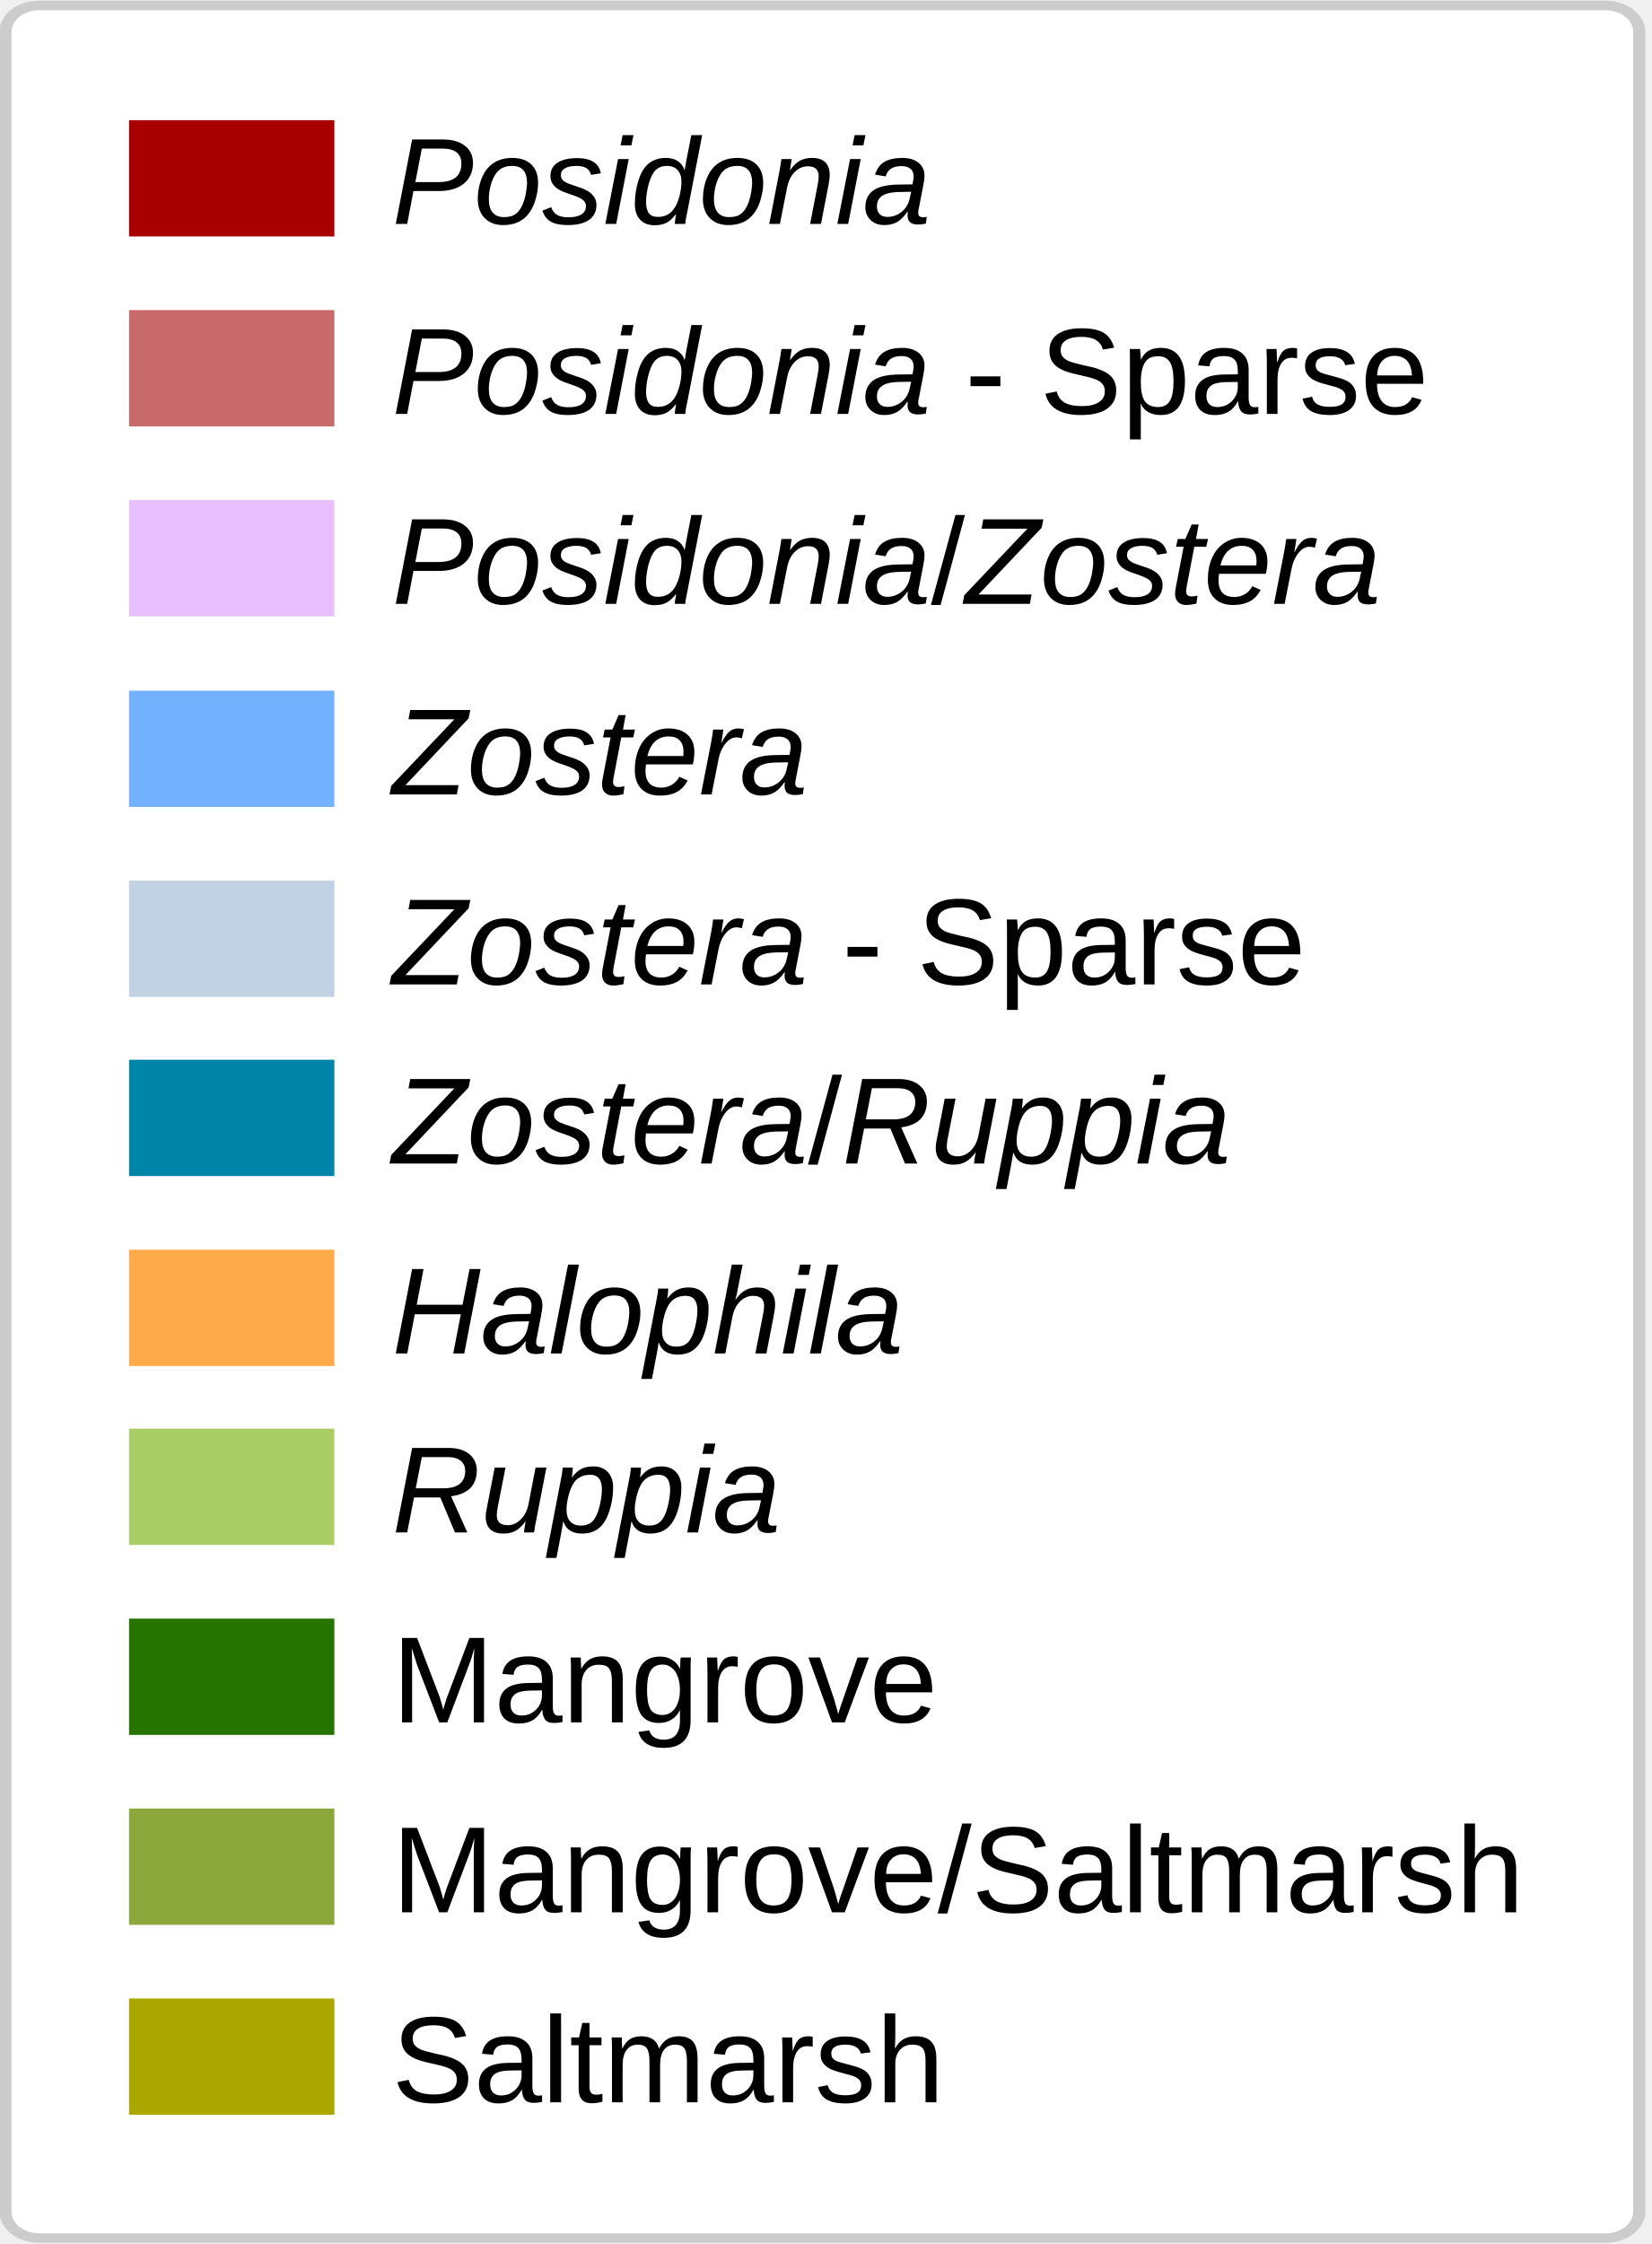
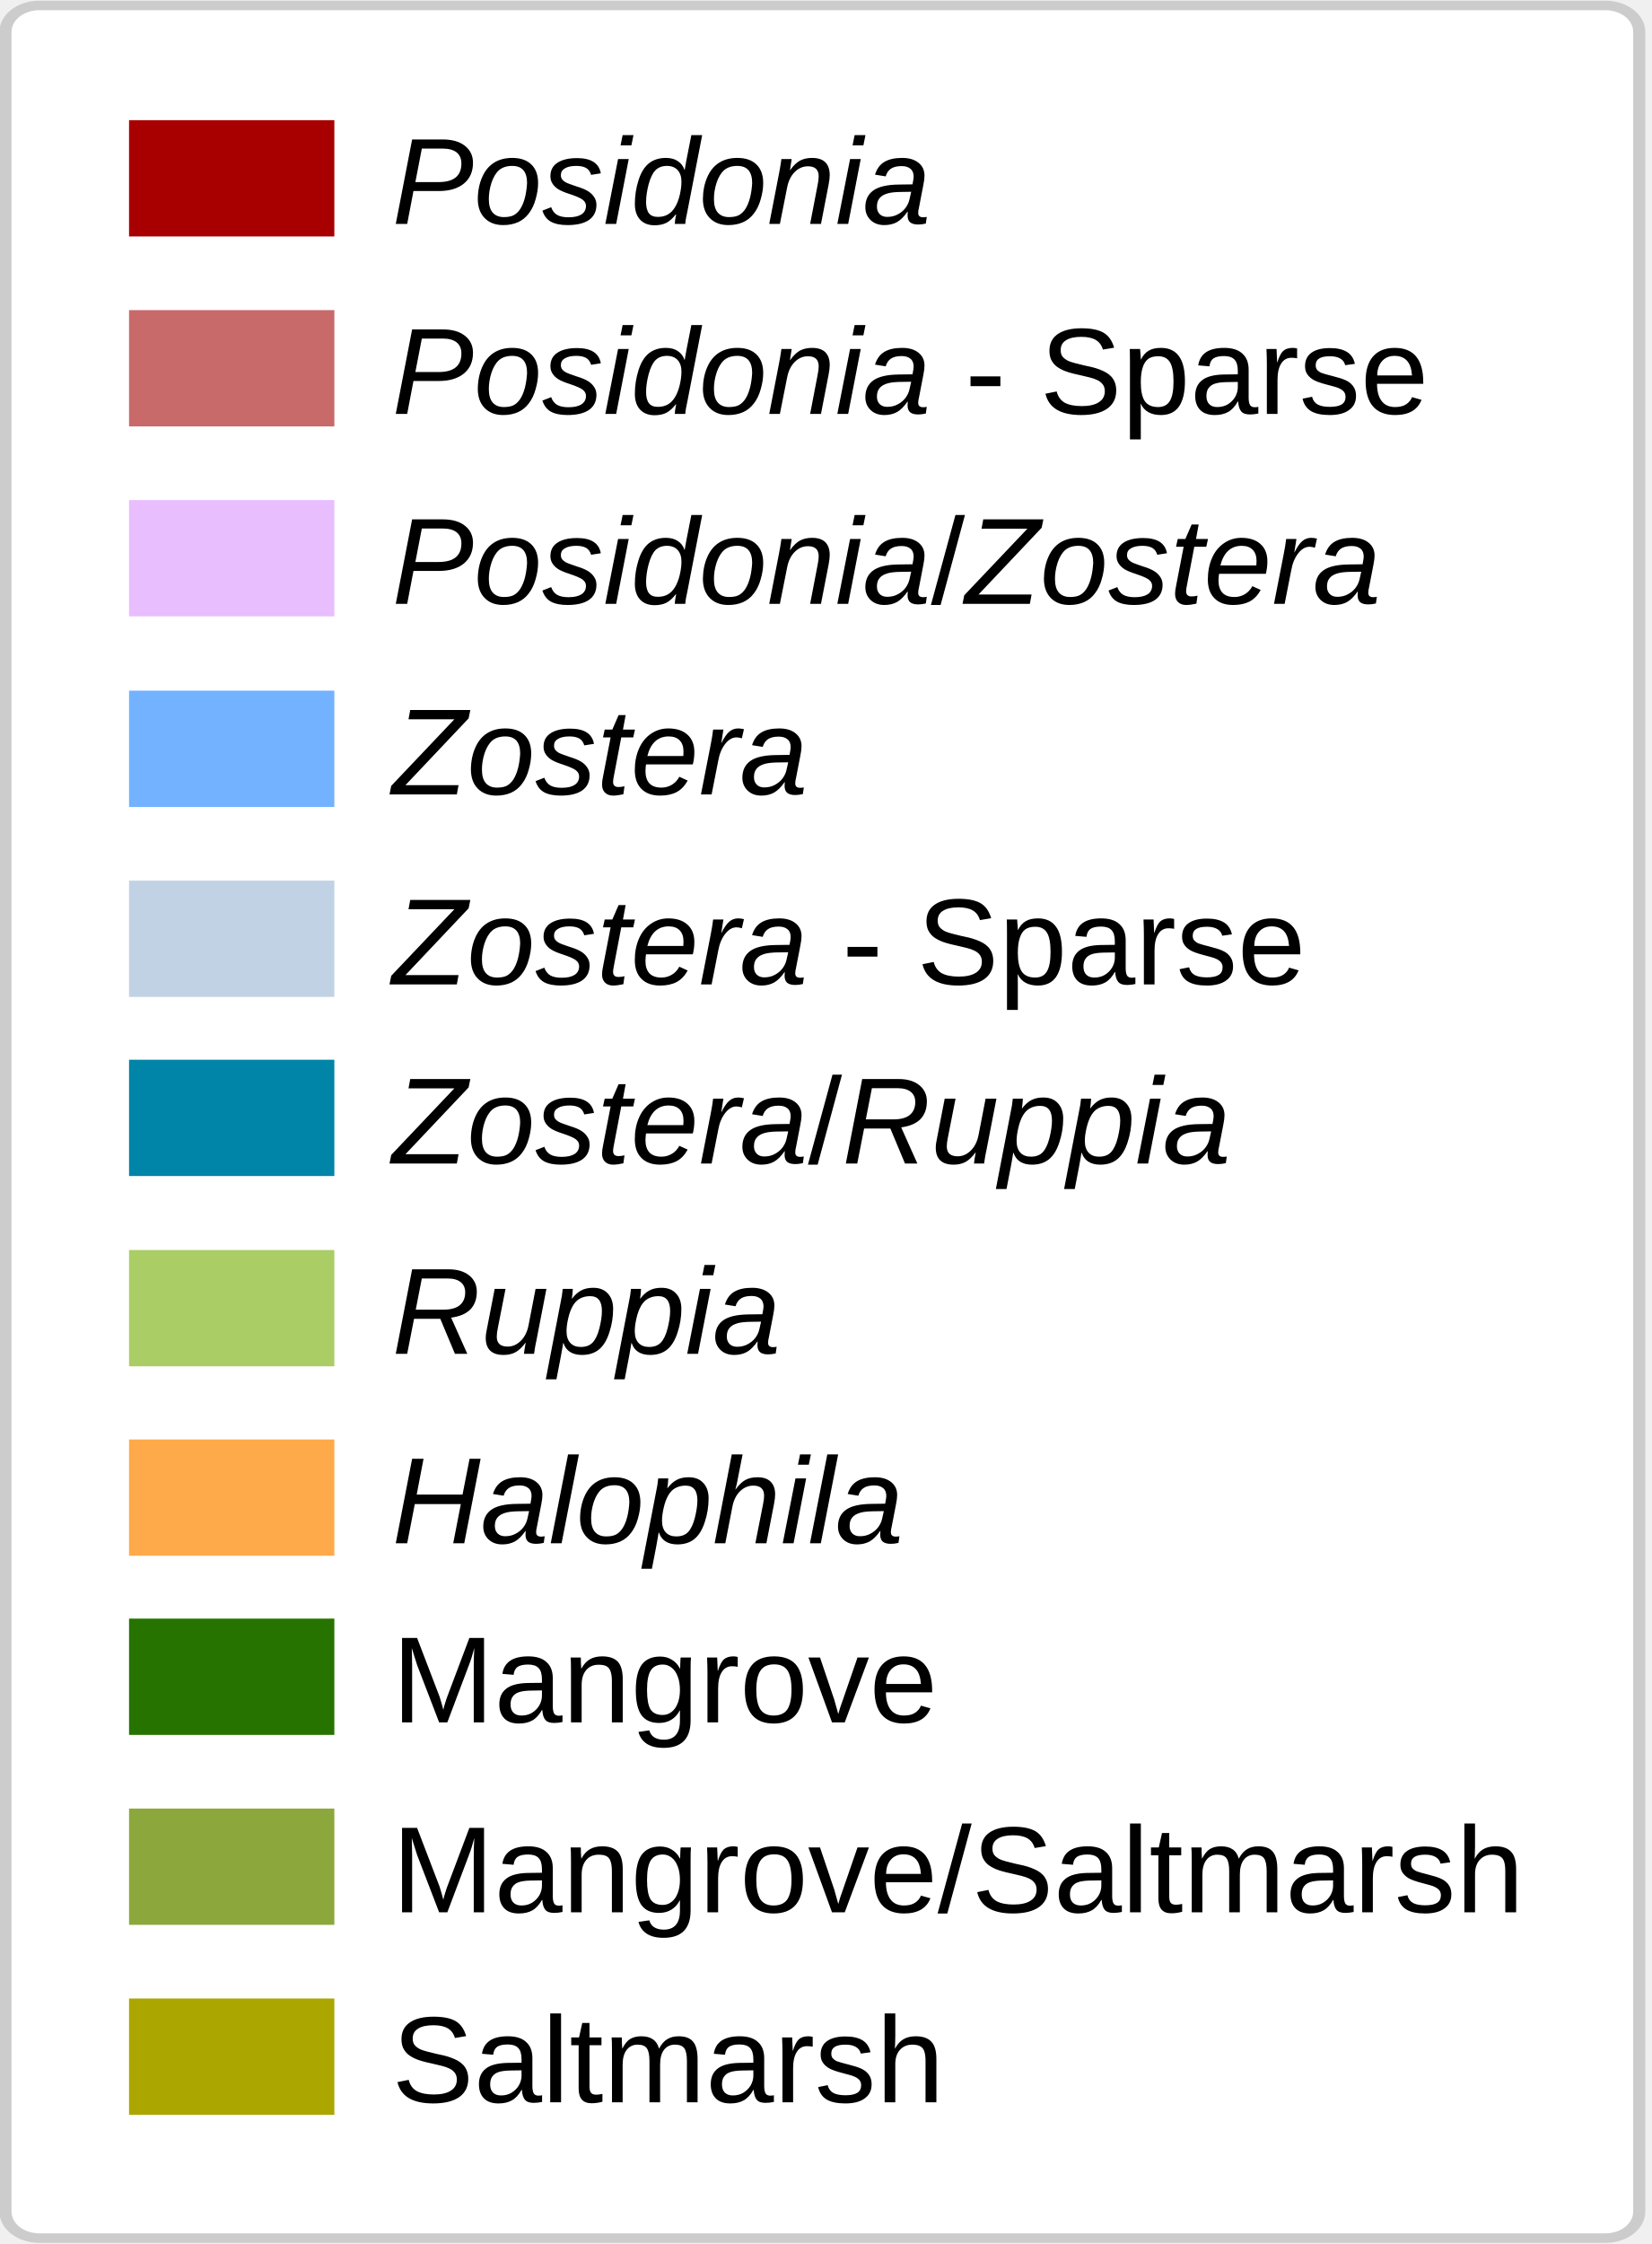
<svg xmlns="http://www.w3.org/2000/svg" width="100%" height="100%" viewBox="0 0 148 201" version="1.1" xml:space="preserve" style="fill-rule:evenodd;clip-rule:evenodd;stroke-linecap:square;stroke-linejoin:bevel;">
  <g transform="matrix(0.923441,0,0,0.923441,11.5614,10.7633)">
    <path d="M0.001,0L19.921,0L19.921,11.28L0.001,11.28L0.001,0" style="fill:rgb(168,0,0);stroke:rgb(168,0,0);stroke-width:0.74px;" />
  </g>
  <g transform="matrix(1.09068,0,0,1.09068,35.1199,20.0589)">
    <g transform="matrix(10.08,0,0,10.08,44.2723,0)">
        </g>
    <text x="0px" y="0px" style="font-family:'ArialMT', 'Arial', sans-serif;font-size:10.08px;">Posidonia</text>
  </g>
  <g transform="matrix(0.923441,0,0,0.923441,11.5614,27.7779)">
    <path d="M0.001,0L19.921,0L19.921,11.28L0.001,11.28L0.001,0" style="fill:rgb(200,106,106);stroke:rgb(200,106,106);stroke-width:0.24px;" />
  </g>
  <g transform="matrix(1.09068,0,0,1.09068,35.1199,37.0735)">
    <g transform="matrix(10.08,0,0,10.08,85.1681,0)">
        </g>
    <text x="0px" y="0px" style="font-family:'ArialMT', 'Arial', sans-serif;font-size:10.08px;">Posidonia - Sparse</text>
  </g>
  <g transform="matrix(0.923441,0,0,0.923441,11.5614,44.7924)">
    <path d="M0.001,0L19.921,0L19.921,11.28L0.001,11.28L0.001,0" style="fill:rgb(232,190,255);stroke:rgb(232,190,255);stroke-width:0.74px;" />
  </g>
  <g transform="matrix(1.09068,0,0,1.09068,35.1199,54.0881)">
    <g transform="matrix(10.08,0,0,10.08,81.2454,0)">
        </g>
    <text x="0px" y="0px" style="font-family:'ArialMT', 'Arial', sans-serif;font-size:10.08px;">Posidonia/Zostera</text>
  </g>
  <g transform="matrix(0.923441,0,0,0.923441,11.5614,61.8651)">
    <path d="M0.001,0L19.921,0L19.921,11.28L0.001,11.28L0.001,0" style="fill:rgb(115,178,255);stroke:rgb(115,178,255);stroke-width:0.74px;" />
  </g>
  <g transform="matrix(1.09068,0,0,1.09068,35.1199,71.1611)">
    <g transform="matrix(10.08,0,0,10.08,34.1726,0)">
        </g>
    <text x="0px" y="0px" style="font-family:'ArialMT', 'Arial', sans-serif;font-size:10.08px;">Zostera</text>
  </g>
  <g transform="matrix(0.923441,0,0,0.923441,11.5614,78.8791)">
    <path d="M0.001,0L19.921,0L19.921,11.28L0.001,11.28L0.001,0" style="fill:rgb(193,210,229);stroke:rgb(193,210,229);stroke-width:0.24px;" />
  </g>
  <g transform="matrix(1.09068,0,0,1.09068,35.1199,88.1751)">
    <g transform="matrix(10.08,0,0,10.08,68.9112,0)">
        </g>
    <text x="0px" y="0px" style="font-family:'ArialMT', 'Arial', sans-serif;font-size:10.08px;">Zostera Sparse</text>
  </g>
  <g transform="matrix(0.923441,0,0,0.923441,11.5614,94.9231)">
    <path d="M0.001,0L19.921,0L19.921,11.28L0.001,11.28L0.001,0" style="fill:rgb(0,132,168);stroke:rgb(0,132,168);stroke-width:0.74px;" />
  </g>
  <g transform="matrix(1.09068,0,0,1.09068,35.1199,104.219)">
    <g transform="matrix(10.08,0,0,10.08,68.9161,0)">
        </g>
    <text x="0px" y="0px" style="font-family:'ArialMT', 'Arial', sans-serif;font-size:10.08px;">Zostera/Ruppia</text>
  </g>
-   <g transform="matrix(0.923441,0,0,0.923441,11.5614,111.937)">
+   <g transform="matrix(0.923441,0,0,0.923441,11.5614,128.937)">
    <path d="M0.001,0L19.921,0L19.921,11.28L0.001,11.28L0.001,0" style="fill:rgb(255,170,74);stroke:rgb(255,170,0);stroke-width:0.74px;" />
  </g>
-   <g transform="matrix(1.09068,0,0,1.09068,35.1199,121.234)">
+   <g transform="matrix(1.09068,0,0,1.09068,35.1199,138.234)">
    <g transform="matrix(10.08,0,0,10.08,42.0279,0)">
        </g>
    <text x="0px" y="0px" style="font-family:'ArialMT', 'Arial', sans-serif;font-size:10.08px;">Halophila</text>
  </g>
-   <g transform="matrix(0.923441,0,0,0.923441,11.5614,127.967)">
+   <g transform="matrix(0.923441,0,0,0.923441,11.5614,111.967)">
    <path d="M0.001,0L19.921,0L19.921,11.28L0.001,11.28L0.001,0" style="fill:rgb(171,205,102);stroke:rgb(171,205,102);stroke-width:0.74px;" />
  </g>
-   <g transform="matrix(1.09068,0,0,1.09068,35.1199,137.263)">
+   <g transform="matrix(1.09068,0,0,1.09068,35.1199,121.263)">
    <g transform="matrix(10.08,0,0,10.08,31.943,0)">
        </g>
    <text x="0px" y="0px" style="font-family:'ArialMT', 'Arial', sans-serif;font-size:10.08px;">Ruppia</text>
  </g>
  <g transform="matrix(0.923441,0,0,0.923441,11.5614,144.982)">
    <path d="M0.001,0L19.921,0L19.921,11.28L0.001,11.28L0.001,0" style="fill:rgb(38,115,0);" />
  </g>
  <g transform="matrix(1.09068,0,0,1.09068,35.1199,154.278)">
    <g transform="matrix(10.08,0,0,10.08,44.8235,0)">
        </g>
    <text x="0px" y="0px" style="font-family:'ArialMT', 'Arial', sans-serif;font-size:10.08px;">Mangrove</text>
  </g>
  <g transform="matrix(0.923441,0,0,0.923441,11.5614,161.996)">
    <path d="M0.001,0L19.921,0L19.921,11.28L0.001,11.28L0.001,0" style="fill:rgb(140,168,61);stroke:rgb(140,168,61);stroke-width:0.74px;" />
  </g>
  <g transform="matrix(1.09068,0,0,1.09068,35.1199,171.292)">
    <g transform="matrix(10.08,0,0,10.08,92.9988,0)">
        </g>
    <text x="0px" y="0px" style="font-family:'ArialMT', 'Arial', sans-serif;font-size:10.08px;">Mangrove/Saltmarsh</text>
  </g>
  <g transform="matrix(0.923441,0,0,0.923441,11.5614,179.011)">
    <path d="M0.001,0L19.921,0L19.921,11.28L0.001,11.28L0.001,0" style="fill:rgb(171,166,0);stroke:rgb(171,166,0);stroke-width:0.74px;" />
  </g>
  <g transform="matrix(1.09068,0,0,1.09068,35.1199,188.307)">
    <g transform="matrix(10.08,0,0,10.08,45.3748,0)">
        </g>
    <text x="0px" y="0px" style="font-family:'ArialMT', 'Arial', sans-serif;font-size:10.08px;">Saltmarsh</text>
  </g>
  <g transform="matrix(0.798914,0,0,0.626962,0.26781,0.0437944)">
    <path d="M183.507,4.491C183.507,2.403 181.804,0.709 179.707,0.709L4.076,0.709C1.978,0.709 0.276,2.403 0.276,4.491L0.276,315.899C0.276,317.986 1.978,319.681 4.076,319.681L179.707,319.681C181.804,319.681 183.507,317.986 183.507,315.899L183.507,4.491Z" style="fill:white;stroke:rgb(204,204,204);stroke-width:1.36px;stroke-linecap:round;stroke-linejoin:round;stroke-miterlimit:1.5;" />
  </g>
  <g transform="matrix(0.923441,0,0,0.923441,11.5614,10.7633)">
    <path d="M0.001,0L19.921,0L19.921,11.28L0.001,11.28L0.001,0" style="fill:rgb(168,0,0);" />
  </g>
  <g transform="matrix(1.09068,0,0,1.09068,35.1199,20.0589)">
    <g transform="matrix(10.08,0,0,10.08,44.2723,0)">
        </g>
    <text x="0px" y="0px" style="font-family:'Arial-ItalicMT', 'Arial', sans-serif;font-style:italic;font-size:10.08px;">Posidonia</text>
  </g>
  <g transform="matrix(0.923441,0,0,0.923441,11.5614,27.7779)">
    <path d="M0.001,0L19.921,0L19.921,11.28L0.001,11.28L0.001,0" style="fill:rgb(200,106,106);" />
  </g>
  <g transform="matrix(1.09068,0,0,1.09068,35.1199,37.0735)">
    <text x="0px" y="0px" style="font-family:'Arial-ItalicMT', 'Arial', sans-serif;font-style:italic;font-size:10.08px;">Posidonia</text>
    <g transform="matrix(10.08,0,0,10.08,85.1681,0)">
        </g>
    <text x="47.073px" y="0px" style="font-family:'ArialMT', 'Arial', sans-serif;font-size:10.08px;">- Sparse</text>
  </g>
  <g transform="matrix(0.923441,0,0,0.923441,11.5614,44.7924)">
    <path d="M0.001,0L19.921,0L19.921,11.28L0.001,11.28L0.001,0" style="fill:rgb(232,190,255);" />
  </g>
  <g transform="matrix(1.09068,0,0,1.09068,35.1199,54.0881)">
    <text x="0px" y="0px" style="font-family:'Arial-ItalicMT', 'Arial', sans-serif;font-style:italic;font-size:10.08px;">Posidonia</text>
    <text x="44.272px" y="0px" style="font-family:'ArialMT', 'Arial', sans-serif;font-size:10.08px;">/</text>
    <g transform="matrix(10.08,0,0,10.08,81.2454,0)">
        </g>
    <text x="47.073px" y="0px" style="font-family:'Arial-ItalicMT', 'Arial', sans-serif;font-style:italic;font-size:10.08px;">Zostera</text>
  </g>
  <g transform="matrix(0.923441,0,0,0.923441,11.5614,61.8651)">
    <path d="M0.001,0L19.921,0L19.921,11.28L0.001,11.28L0.001,0" style="fill:rgb(115,178,255);" />
  </g>
  <g transform="matrix(1.09068,0,0,1.09068,35.1199,71.1611)">
    <g transform="matrix(10.08,0,0,10.08,34.1726,0)">
        </g>
    <text x="0px" y="0px" style="font-family:'Arial-ItalicMT', 'Arial', sans-serif;font-style:italic;font-size:10.08px;">Zostera</text>
  </g>
  <g transform="matrix(0.923441,0,0,0.923441,11.5614,78.8791)">
    <path d="M0.001,0L19.921,0L19.921,11.28L0.001,11.28L0.001,0" style="fill:rgb(193,210,229);" />
  </g>
  <g transform="matrix(1.09068,0,0,1.09068,35.1199,88.1751)">
    <text x="0px" y="0px" style="font-family:'Arial-ItalicMT', 'Arial', sans-serif;font-style:italic;font-size:10.08px;">Zostera</text>
    <g transform="matrix(10.08,0,0,10.08,75.0684,0)">
        </g>
    <text x="36.973px" y="0px" style="font-family:'ArialMT', 'Arial', sans-serif;font-size:10.08px;">- Sparse</text>
  </g>
  <g transform="matrix(0.923441,0,0,0.923441,11.5614,94.9231)">
    <path d="M0.001,0L19.921,0L19.921,11.28L0.001,11.28L0.001,0" style="fill:rgb(0,132,168);" />
  </g>
  <g transform="matrix(1.09068,0,0,1.09068,35.1199,104.219)">
    <text x="0px" y="0px" style="font-family:'Arial-ItalicMT', 'Arial', sans-serif;font-style:italic;font-size:10.08px;">Zostera</text>
    <text x="34.173px" y="0px" style="font-family:'ArialMT', 'Arial', sans-serif;font-size:10.08px;">/</text>
    <g transform="matrix(10.08,0,0,10.08,68.9161,0)">
        </g>
    <text x="36.973px" y="0px" style="font-family:'Arial-ItalicMT', 'Arial', sans-serif;font-style:italic;font-size:10.08px;">Ruppia</text>
  </g>
-   <g transform="matrix(0.923441,0,0,0.923441,11.5614,111.937)">
+   <g transform="matrix(0.923441,0,0,0.923441,11.5614,128.937)">
    <path d="M0.001,0L19.921,0L19.921,11.28L0.001,11.28L0.001,0" style="fill:rgb(255,170,74);" />
  </g>
-   <g transform="matrix(1.09068,0,0,1.09068,35.1199,121.234)">
+   <g transform="matrix(1.09068,0,0,1.09068,35.1199,138.234)">
    <g transform="matrix(10.08,0,0,10.08,42.0279,0)">
        </g>
    <text x="0px" y="0px" style="font-family:'Arial-ItalicMT', 'Arial', sans-serif;font-style:italic;font-size:10.08px;">Halophila</text>
  </g>
-   <g transform="matrix(0.923441,0,0,0.923441,11.5614,127.967)">
+   <g transform="matrix(0.923441,0,0,0.923441,11.5614,111.967)">
    <path d="M0.001,0L19.921,0L19.921,11.28L0.001,11.28L0.001,0" style="fill:rgb(171,205,102);" />
  </g>
-   <g transform="matrix(1.09068,0,0,1.09068,35.1199,137.263)">
+   <g transform="matrix(1.09068,0,0,1.09068,35.1199,121.263)">
    <g transform="matrix(10.08,0,0,10.08,31.943,0)">
        </g>
    <text x="0px" y="0px" style="font-family:'Arial-ItalicMT', 'Arial', sans-serif;font-style:italic;font-size:10.08px;">Ruppia</text>
  </g>
  <g transform="matrix(0.923441,0,0,0.923441,11.5614,144.982)">
    <path d="M0.001,0L19.921,0L19.921,11.28L0.001,11.28L0.001,0" style="fill:rgb(38,115,0);" />
  </g>
  <g transform="matrix(1.09068,0,0,1.09068,35.1199,154.278)">
    <g transform="matrix(10.08,0,0,10.08,44.8235,0)">
        </g>
    <text x="0px" y="0px" style="font-family:'ArialMT', 'Arial', sans-serif;font-size:10.08px;">Mangrove</text>
  </g>
  <g transform="matrix(0.923441,0,0,0.923441,11.5614,161.996)">
    <path d="M0.001,0L19.921,0L19.921,11.28L0.001,11.28L0.001,0" style="fill:rgb(140,168,61);" />
  </g>
  <g transform="matrix(1.09068,0,0,1.09068,35.1199,171.292)">
    <g transform="matrix(10.08,0,0,10.08,92.9988,0)">
        </g>
    <text x="0px" y="0px" style="font-family:'ArialMT', 'Arial', sans-serif;font-size:10.08px;">Mangrove/Saltmarsh</text>
  </g>
  <g transform="matrix(0.923441,0,0,0.923441,11.5614,179.011)">
    <path d="M0.001,0L19.921,0L19.921,11.28L0.001,11.28L0.001,0" style="fill:rgb(171,166,0);" />
  </g>
  <g transform="matrix(1.09068,0,0,1.09068,35.1199,188.307)">
    <g transform="matrix(10.08,0,0,10.08,45.3748,0)">
        </g>
    <text x="0px" y="0px" style="font-family:'ArialMT', 'Arial', sans-serif;font-size:10.08px;">Saltmarsh</text>
  </g>
</svg>
